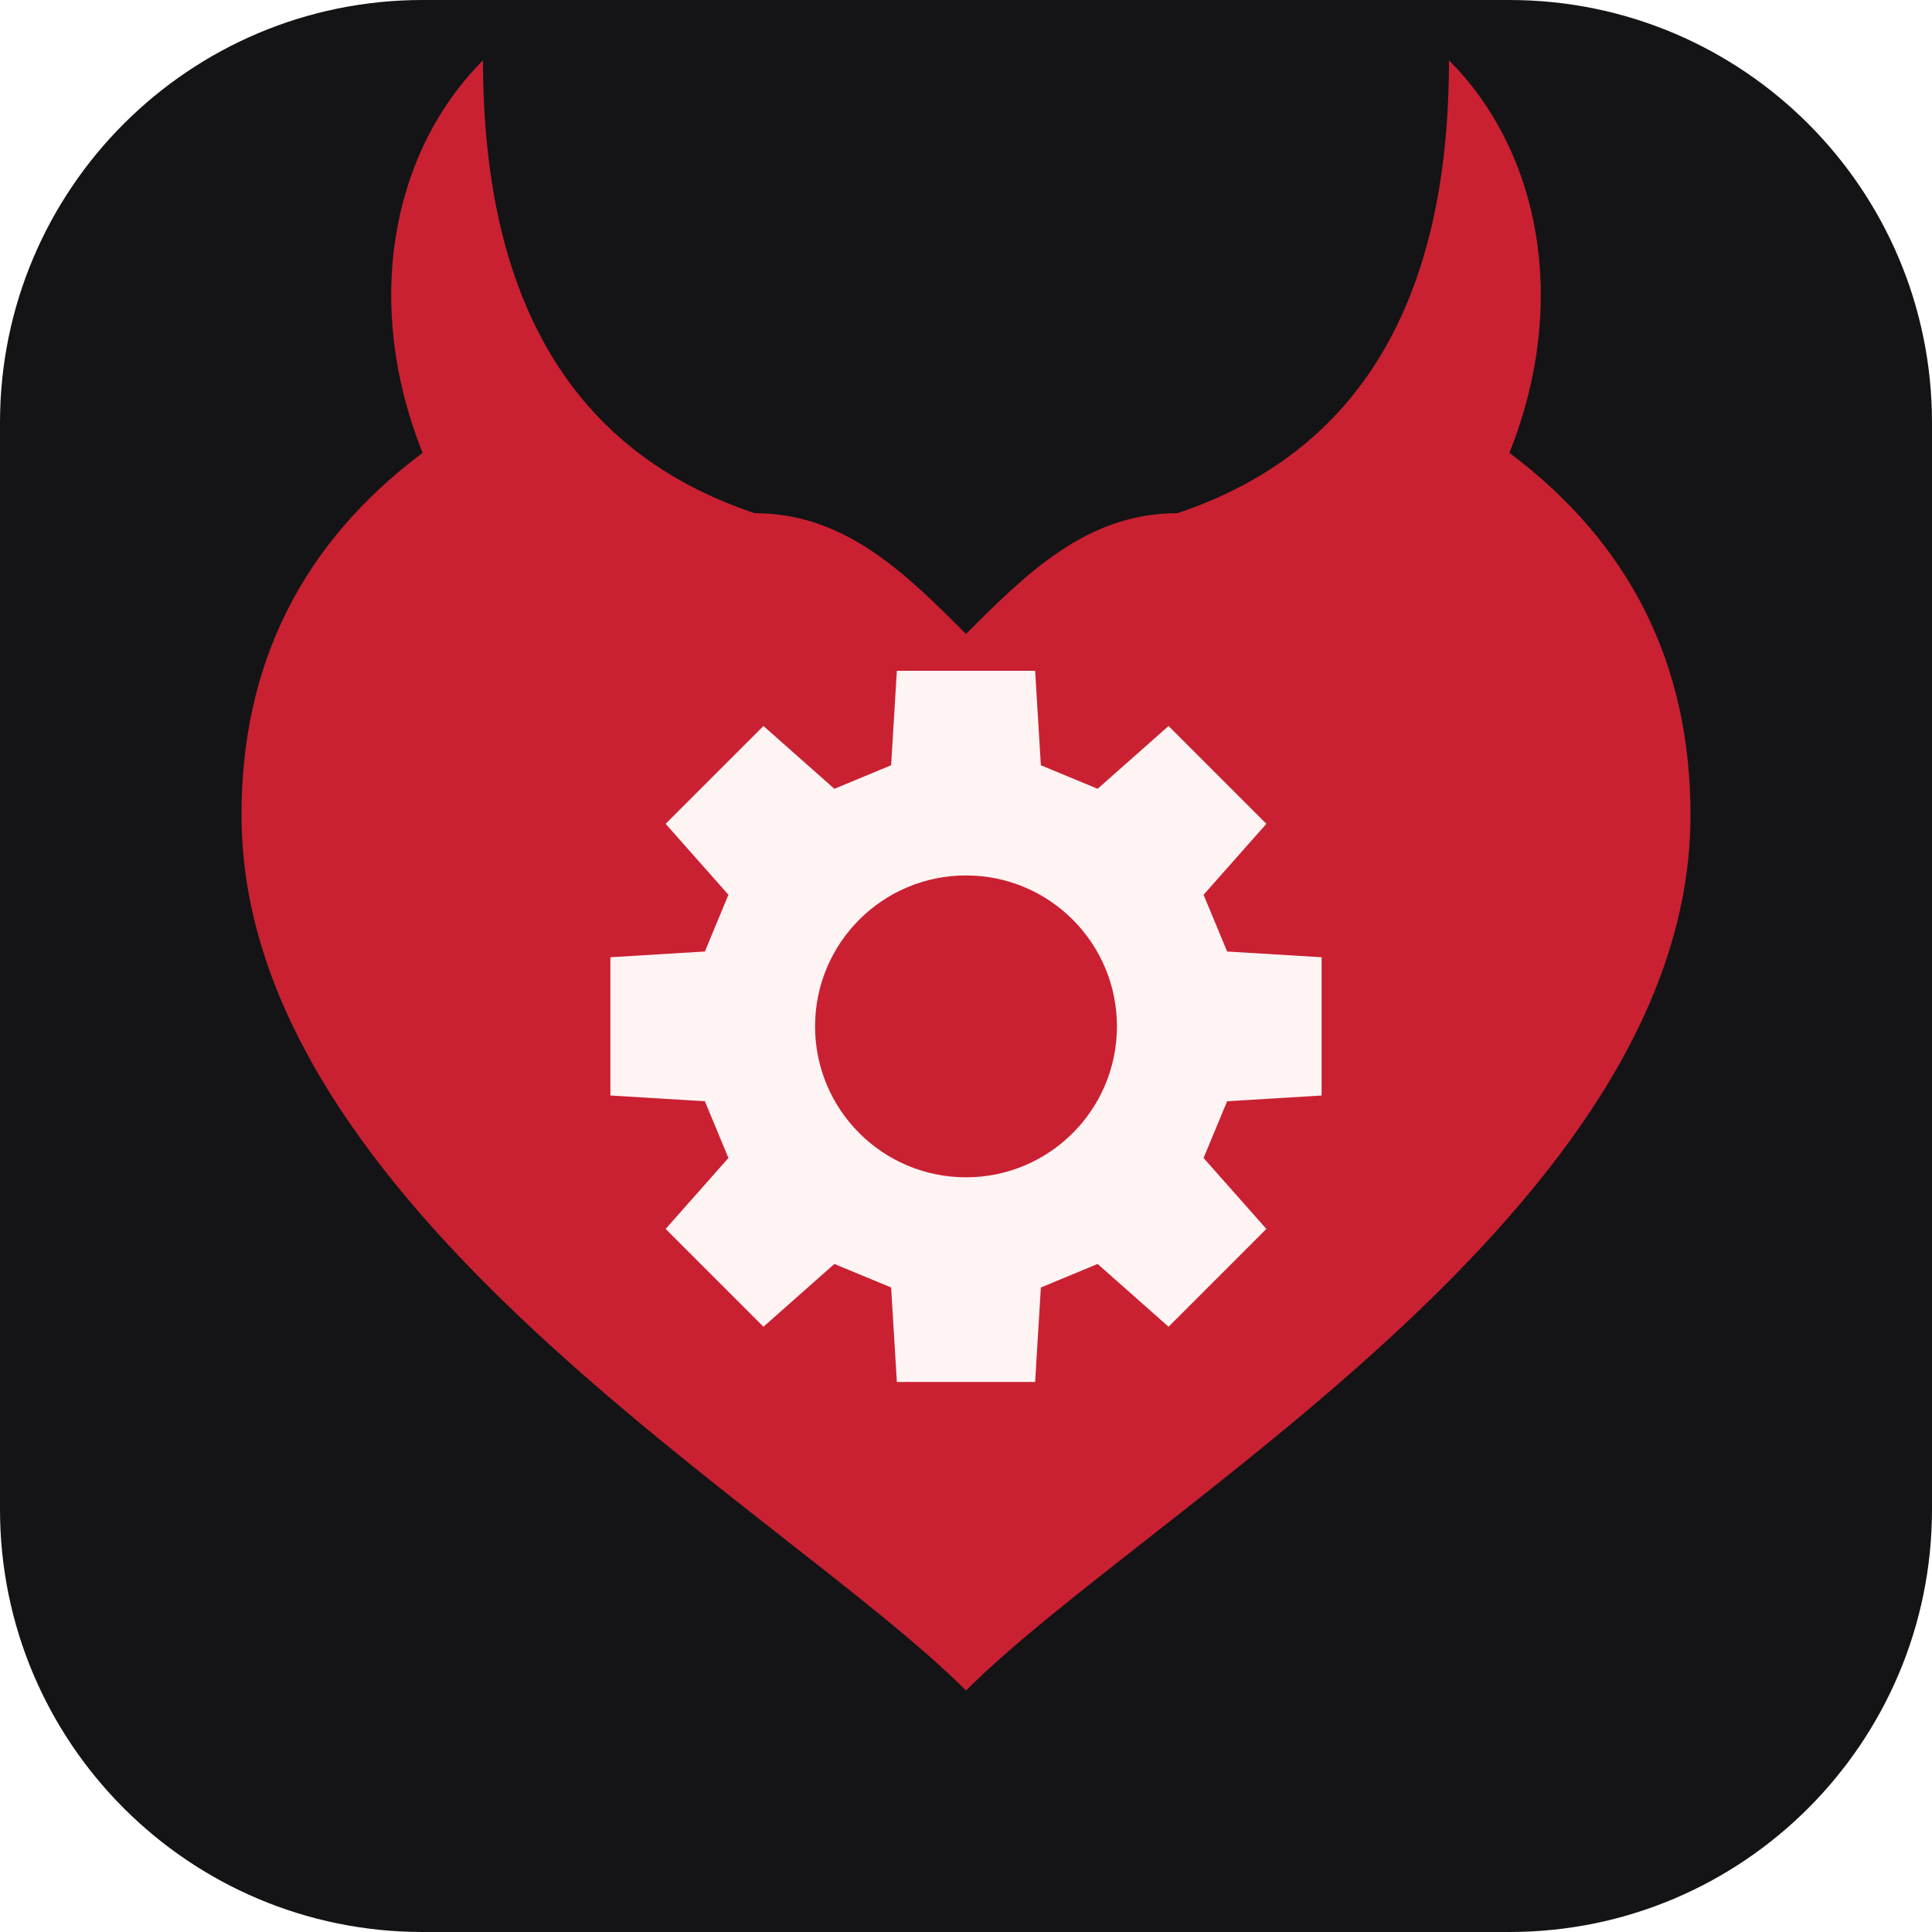
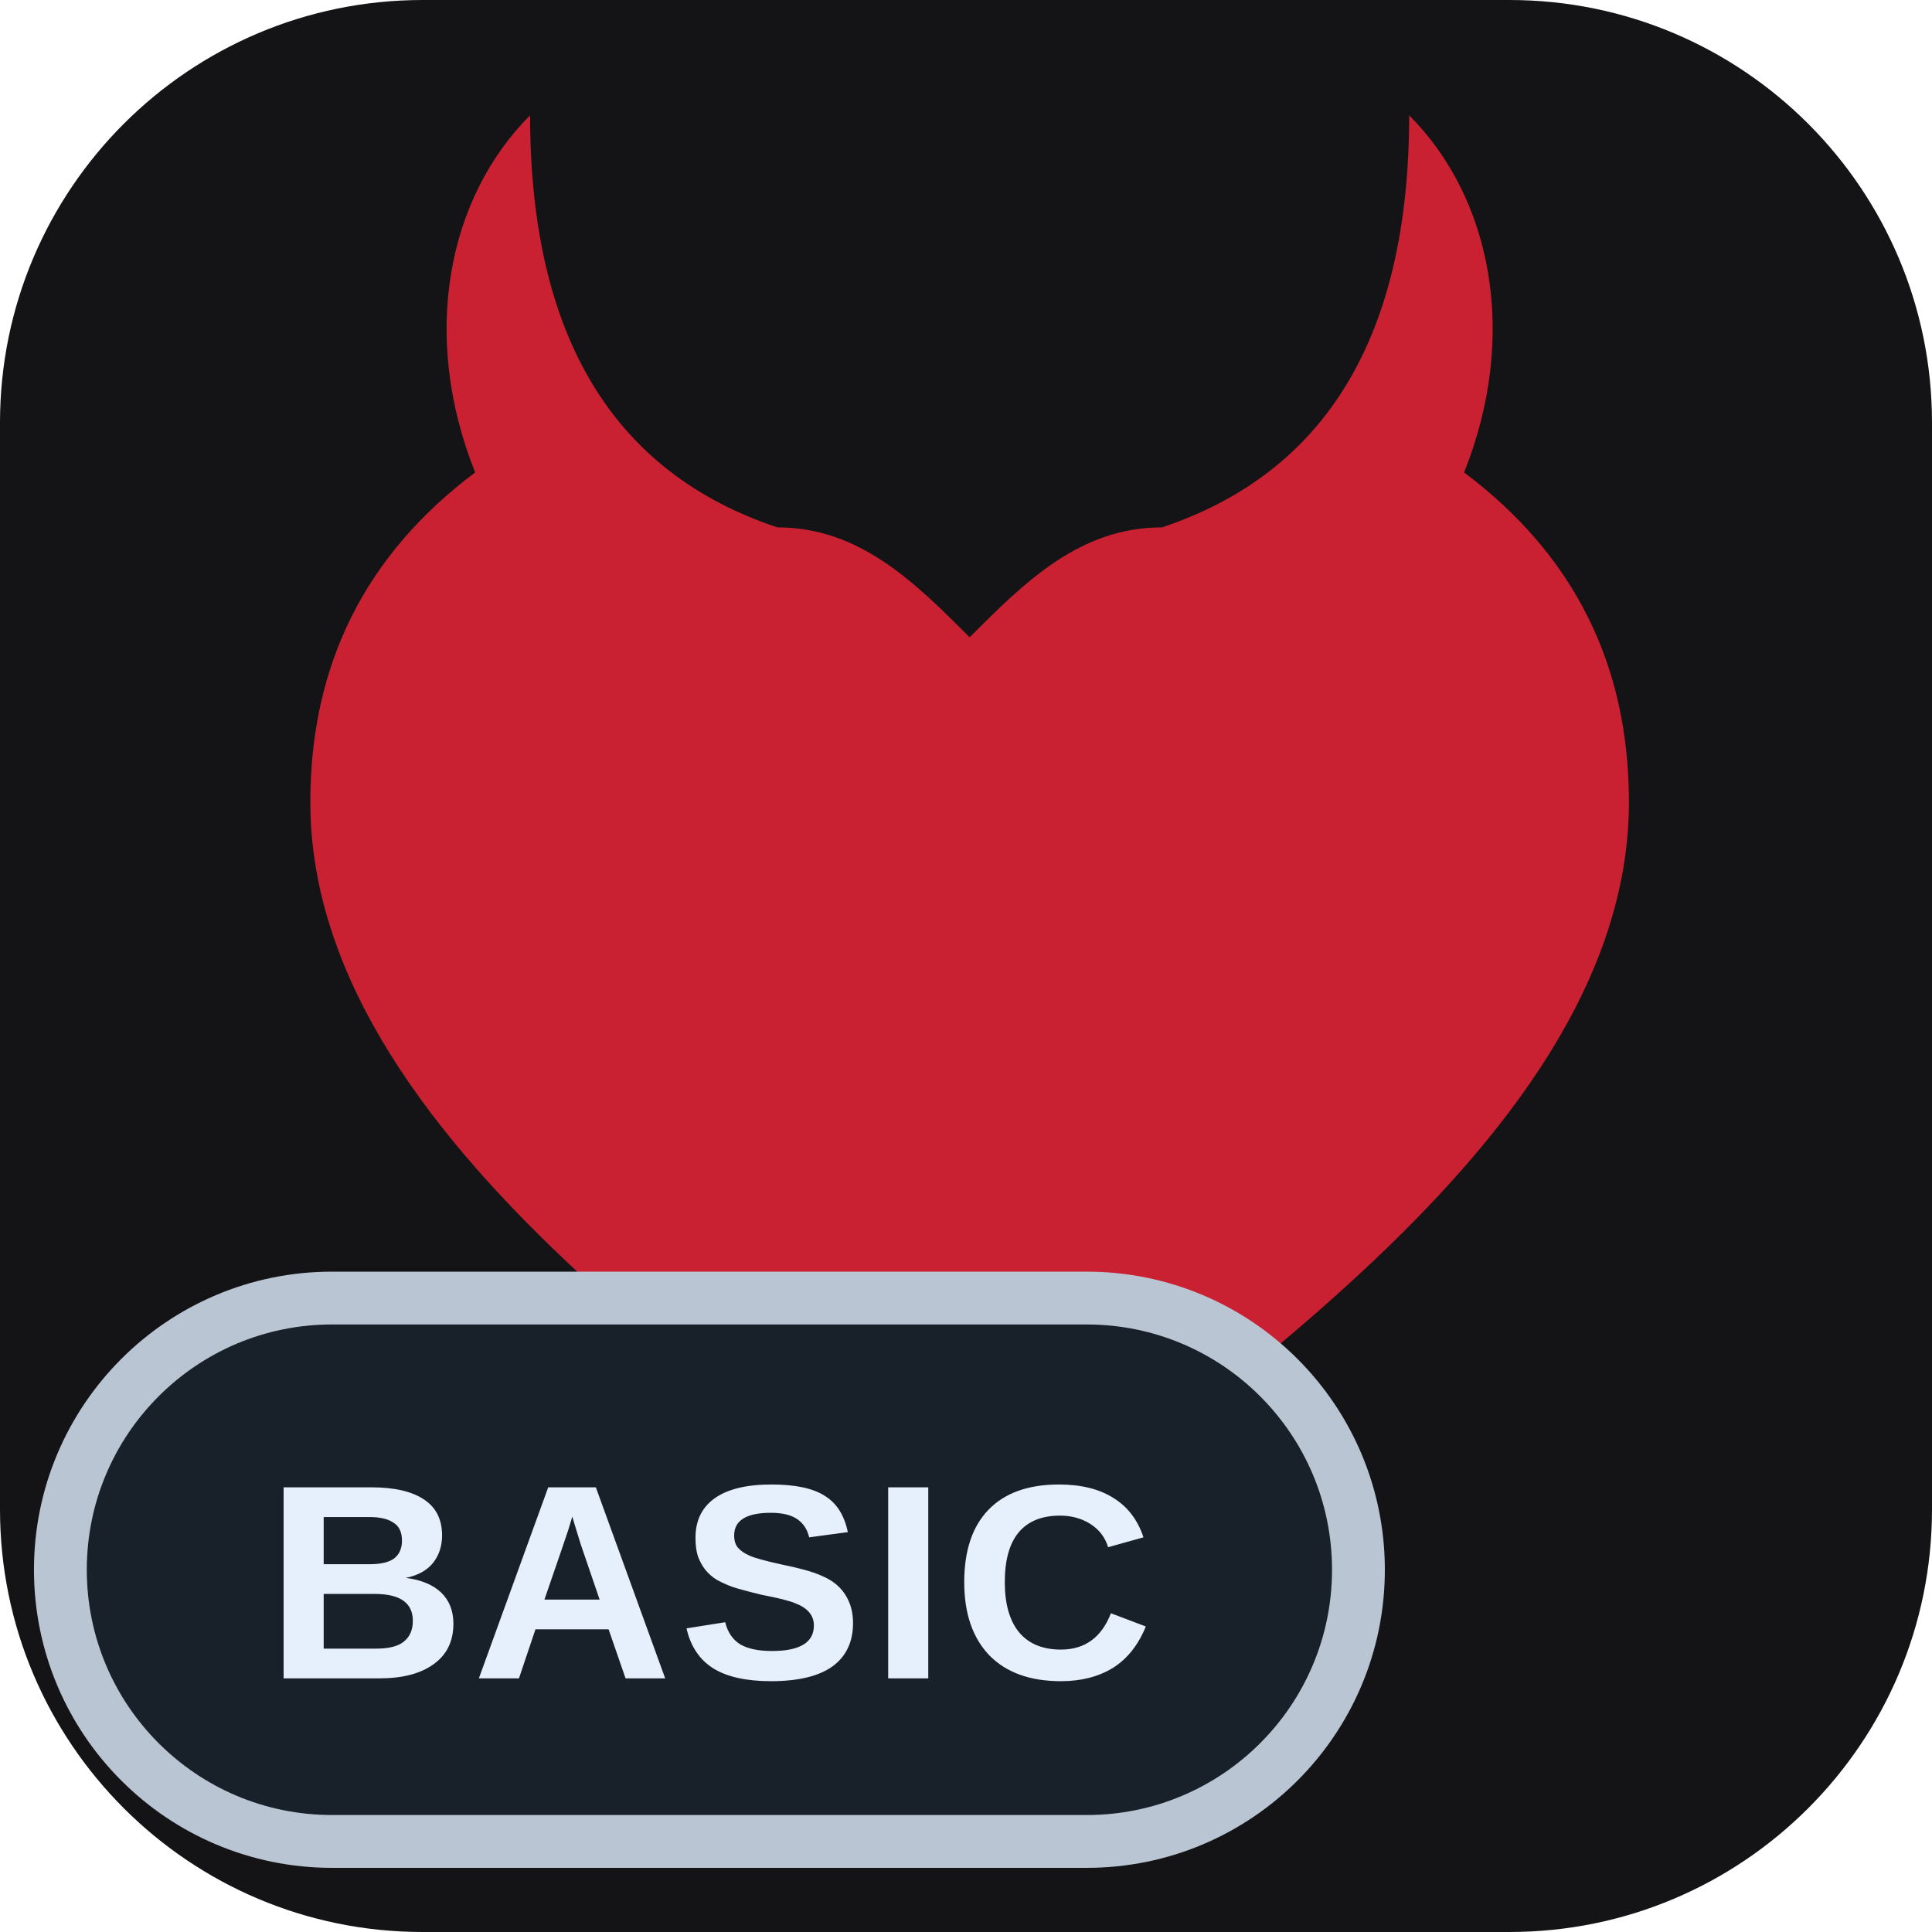
- <svg xmlns="http://www.w3.org/2000/svg" viewBox="0 0 64 64" role="img" aria-label="FL Tools">
+ <svg xmlns="http://www.w3.org/2000/svg" viewBox="0 0 64 64" role="img" aria-label="FL Tools Basic">
  <rect width="64" height="64" rx="14" fill="#141416" />
-   <path fill="#c92132" d="M32 56C26 50 8 40 8 27c0-5 2-9 6-12-2-5-1-10 2-13 0 8 3 13 9 15 3 0 5 2 7 4 2-2 4-4 7-4 6-2 9-7 9-15 3 3 4 8 2 13 4 3 6 7 6 12 0 13-18 23-24 29Z" />
-   <path fill="#fff4f4" fill-rule="evenodd" d="M40.65,31.52L43.78,31.71L43.78,36.29L40.65,36.48L39.87,38.36L41.95,40.71L38.71,43.95L36.36,41.87L34.48,42.65L34.29,45.78L29.71,45.78L29.52,42.65L27.64,41.87L25.29,43.95L22.05,40.71L24.13,38.36L23.35,36.48L20.22,36.29L20.22,31.71L23.35,31.52L24.13,29.64L22.05,27.29L25.29,24.05L27.64,26.13L29.52,25.35L29.71,22.22L34.29,22.22L34.48,25.35L36.36,26.13L38.71,24.05L41.95,27.29L39.87,29.64Z M37,34a5,5 0 1,0 -10,0a5,5 0 1,0 10,0Z" />
+   <path transform="translate(3 2) scale(.91)" fill="#c92132" d="M32 56C26 50 8 40 8 27c0-5 2-9 6-12-2-5-1-10 2-13 0 8 3 13 9 15 3 0 5 2 7 4 2-2 4-4 7-4 6-2 9-7 9-15 3 3 4 8 2 13 4 3 6 7 6 12 0 13-18 23-24 29Z" />
+   <rect x="2" y="43" width="43" height="18" rx="9" fill="#18202a" stroke="#b9c5d3" stroke-width="1.75" />
+   <text x="23.5" y="55.6" fill="#e5f0fc" font-family="Arial, sans-serif" font-size="9.2" font-weight="800" letter-spacing=".2" text-anchor="middle">BASIC</text>
</svg>
